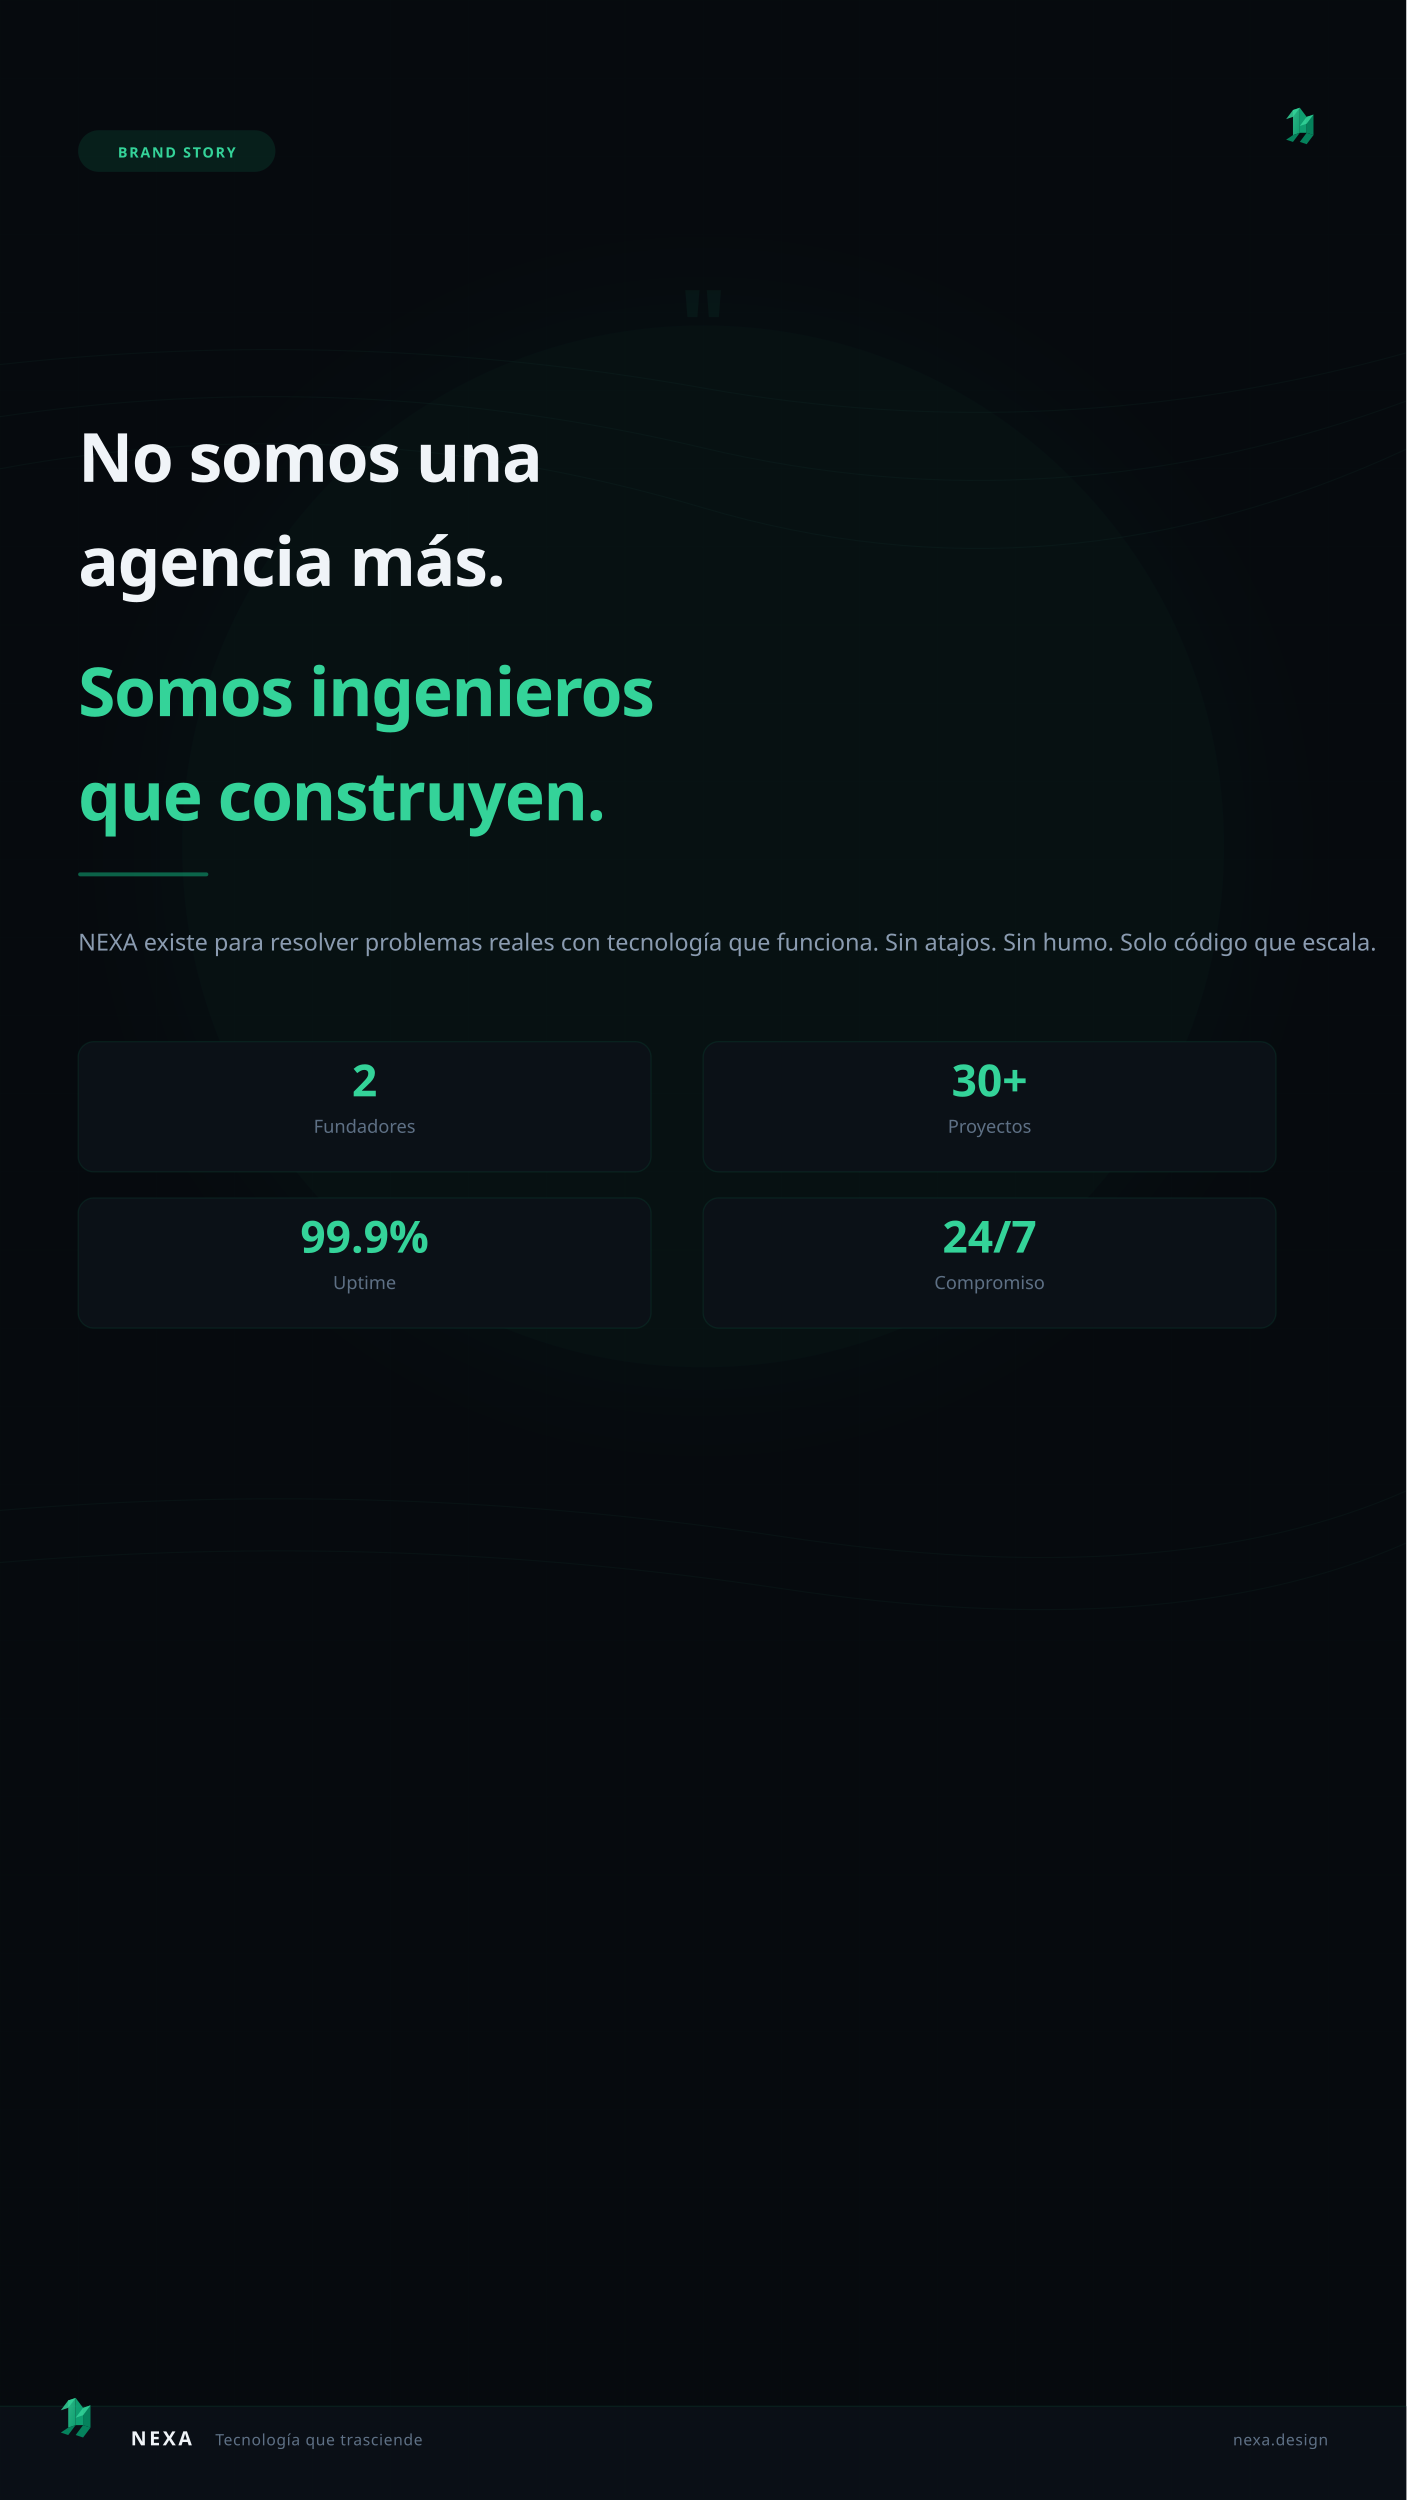
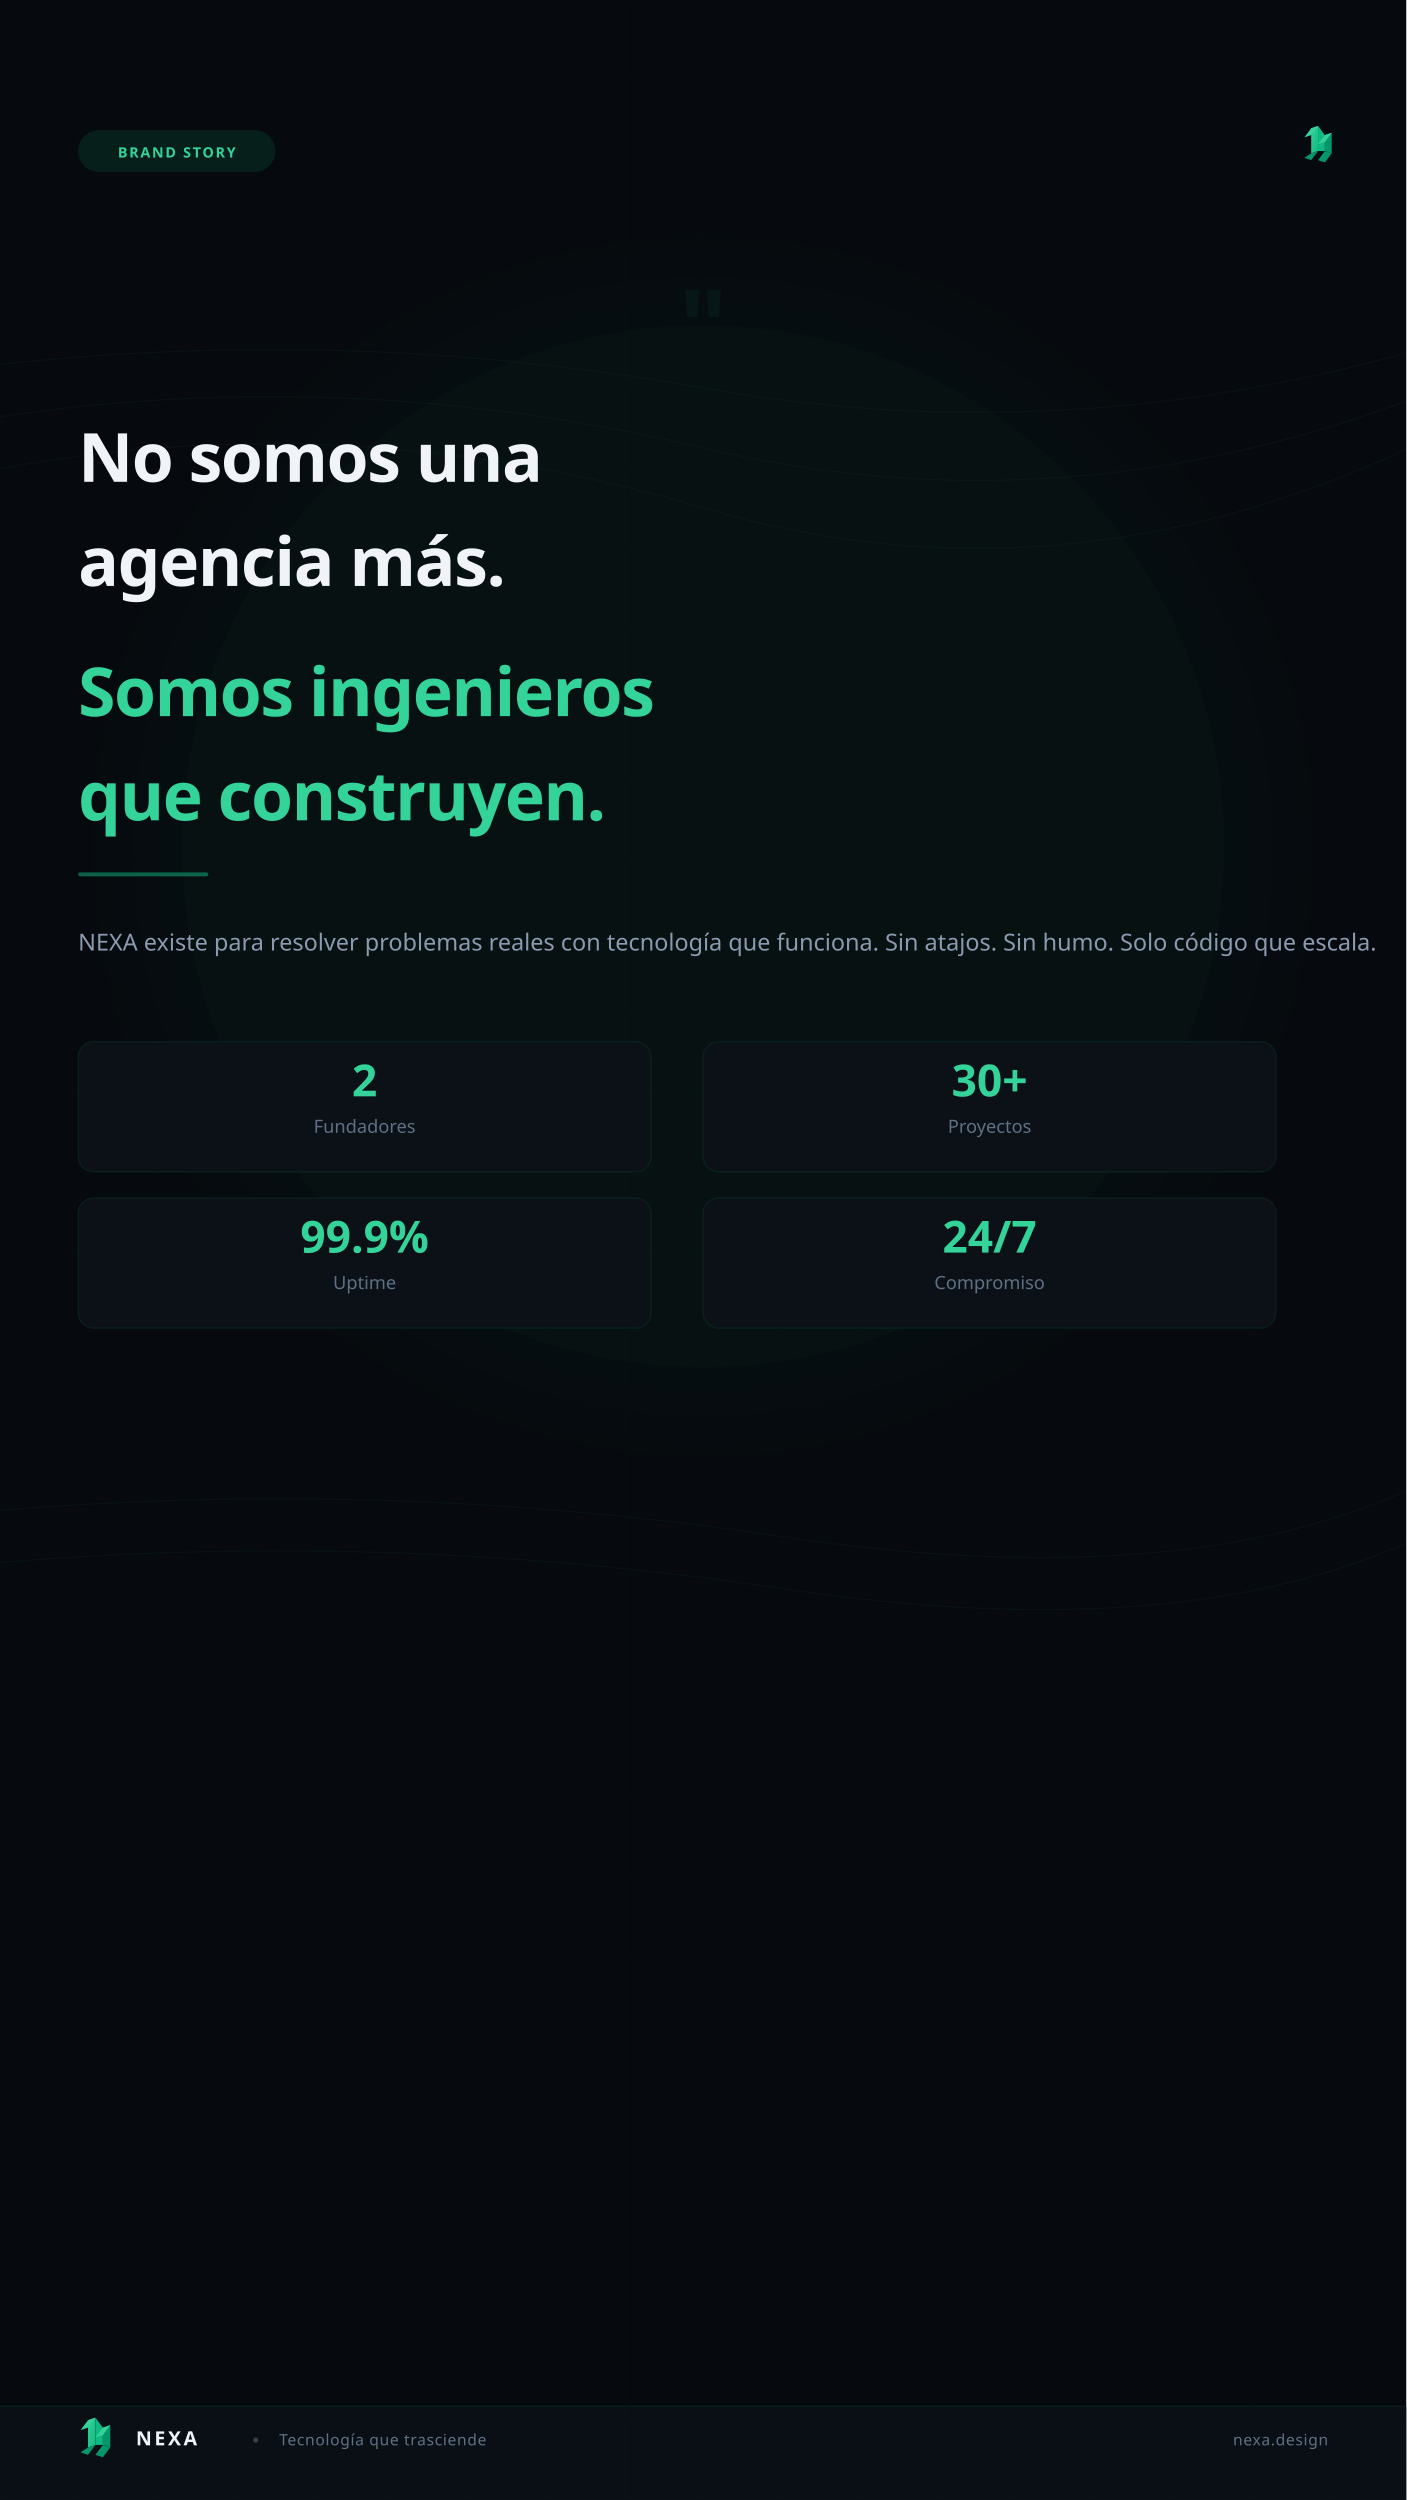
<svg xmlns="http://www.w3.org/2000/svg" width="1080" height="1920" viewBox="0 0 1080 1920">
  <rect width="1080" height="1920" fill="#060A0E" />
  <g opacity="0.015" stroke="#10B981" stroke-width="0.5" fill="none">
    <line x1="0" y1="0" x2="0" y2="1920" />
    <line x1="60" y1="0" x2="60" y2="1920" />
    <line x1="120" y1="0" x2="120" y2="1920" />
    <line x1="180" y1="0" x2="180" y2="1920" />
    <line x1="240" y1="0" x2="240" y2="1920" />
    <line x1="300" y1="0" x2="300" y2="1920" />
    <line x1="360" y1="0" x2="360" y2="1920" />
    <line x1="420" y1="0" x2="420" y2="1920" />
    <line x1="480" y1="0" x2="480" y2="1920" />
    <line x1="540" y1="0" x2="540" y2="1920" />
    <line x1="600" y1="0" x2="600" y2="1920" />
    <line x1="660" y1="0" x2="660" y2="1920" />
    <line x1="720" y1="0" x2="720" y2="1920" />
    <line x1="780" y1="0" x2="780" y2="1920" />
    <line x1="840" y1="0" x2="840" y2="1920" />
    <line x1="900" y1="0" x2="900" y2="1920" />
    <line x1="960" y1="0" x2="960" y2="1920" />
    <line x1="1020" y1="0" x2="1020" y2="1920" />
    <line x1="1080" y1="0" x2="1080" y2="1920" />
    <line x1="0" y1="0" x2="1080" y2="0" />
    <line x1="0" y1="60" x2="1080" y2="60" />
    <line x1="0" y1="120" x2="1080" y2="120" />
    <line x1="0" y1="180" x2="1080" y2="180" />
    <line x1="0" y1="240" x2="1080" y2="240" />
    <line x1="0" y1="300" x2="1080" y2="300" />
    <line x1="0" y1="360" x2="1080" y2="360" />
    <line x1="0" y1="420" x2="1080" y2="420" />
    <line x1="0" y1="480" x2="1080" y2="480" />
    <line x1="0" y1="540" x2="1080" y2="540" />
    <line x1="0" y1="600" x2="1080" y2="600" />
    <line x1="0" y1="660" x2="1080" y2="660" />
    <line x1="0" y1="720" x2="1080" y2="720" />
    <line x1="0" y1="780" x2="1080" y2="780" />
    <line x1="0" y1="840" x2="1080" y2="840" />
    <line x1="0" y1="900" x2="1080" y2="900" />
    <line x1="0" y1="960" x2="1080" y2="960" />
    <line x1="0" y1="1020" x2="1080" y2="1020" />
    <line x1="0" y1="1080" x2="1080" y2="1080" />
    <line x1="0" y1="1140" x2="1080" y2="1140" />
    <line x1="0" y1="1200" x2="1080" y2="1200" />
    <line x1="0" y1="1260" x2="1080" y2="1260" />
    <line x1="0" y1="1320" x2="1080" y2="1320" />
    <line x1="0" y1="1380" x2="1080" y2="1380" />
    <line x1="0" y1="1440" x2="1080" y2="1440" />
    <line x1="0" y1="1500" x2="1080" y2="1500" />
    <line x1="0" y1="1560" x2="1080" y2="1560" />
    <line x1="0" y1="1620" x2="1080" y2="1620" />
    <line x1="0" y1="1680" x2="1080" y2="1680" />
    <line x1="0" y1="1740" x2="1080" y2="1740" />
    <line x1="0" y1="1800" x2="1080" y2="1800" />
    <line x1="0" y1="1860" x2="1080" y2="1860" />
    <line x1="0" y1="1920" x2="1080" y2="1920" />
  </g>
  <g opacity="0.04" stroke="#34D399" stroke-width="0.8" fill="none">
    <path d="M0,280 Q270,250 540,298 T1080,271" />
    <path d="M0,320 Q270,280 540,344 T1080,308" />
    <path d="M0,360 Q270,310 540,390 T1080,345" />
    <path d="M0,1200 Q300,1175 600,1220 T1080,1185" />
    <path d="M0,1160 Q300,1135 600,1180 T1080,1145" />
  </g>
  <defs>
    <filter id="g">
      <feGaussianBlur stdDeviation="50" result="b" />
      <feMerge>
        <feMergeNode in="b" />
        <feMergeNode in="SourceGraphic" />
      </feMerge>
    </filter>
  </defs>
  <circle cx="540" cy="650" r="400" fill="#10B981" opacity="0.04" filter="url(#g)" />
  <g>
    <rect x="60" y="100" width="151.5" height="32" rx="16" fill="#10B981" opacity="0.12" />
    <text x="135.75" y="121" font-family="Syne, sans-serif" font-weight="700" font-size="11" fill="#34D399" text-anchor="middle" letter-spacing="0.12em">BRAND STORY</text>
  </g>
-   <g transform="translate(1000, 95) scale(0.35)">
+   <g transform="translate(1014, 109) scale(0.35)">
    <defs>
-       <linearGradient id="logoGrad" x1="0%" y1="0%" x2="100%" y2="100%">
+       <linearGradient id="grad1" x1="0%" y1="0%" x2="100%" y2="100%">
        <stop offset="0%" stop-color="#34D399" />
        <stop offset="100%" stop-color="#10B981" />
      </linearGradient>
    </defs>
-     <polygon points="-20,-30 -5,-35 -5,20 -20,25" fill="url(#logoGrad)" opacity="0.85" />
-     <polygon points="-20,-30 -5,-35 -20,-15 -35,-10" fill="#34D399" opacity="0.85" />
-     <polygon points="-20,25 -5,20 -20,40 -35,35" fill="#059669" opacity="0.85" />
-     <polygon points="-5,-35 10,-15 10,20 -5,20" fill="#10B981" opacity="0.85" />
-     <polygon points="10,-15 25,-20 25,25 10,20" fill="#059669" opacity="0.85" />
-     <polygon points="10,-15 25,-20 10,0 -5,5" fill="#34D399" opacity="0.85" />
-     <polygon points="10,20 25,25 10,45 -5,40" fill="#059669" opacity="0.85" />
+     <polygon points="-20,-30 -5,-35 -5,20 -20,25" fill="url(#grad1)" />
+     <polygon points="-20,-30 -5,-35 -20,-15 -35,-10" fill="#34D399" />
+     <polygon points="-20,25 -5,20 -20,40 -35,35" fill="#059669" />
+     <polygon points="-5,-35 10,-15 10,20 -5,20" fill="#10B981" />
+     <polygon points="10,-15 25,-20 25,25 10,20" fill="#059669" />
+     <polygon points="10,-15 25,-20 10,0 -5,5" fill="#34D399" />
+     <polygon points="10,20 25,25 10,45 -5,40" fill="#059669" />
  </g>
  <text x="540" y="280" font-family="Syne, sans-serif" font-weight="800" font-size="80" fill="#10B981" opacity="0.06" text-anchor="middle">"</text>
  <text x="60" y="370" font-family="Syne, sans-serif" font-weight="800" font-size="52" fill="#F0F4F8" letter-spacing="-0.02em">No somos una</text>
  <text x="60" y="450" font-family="Syne, sans-serif" font-weight="800" font-size="52" fill="#F0F4F8" letter-spacing="-0.02em">agencia más.</text>
  <text x="60" y="550" font-family="Syne, sans-serif" font-weight="800" font-size="52" fill="#34D399" letter-spacing="-0.02em">Somos ingenieros</text>
  <text x="60" y="630" font-family="Syne, sans-serif" font-weight="800" font-size="52" fill="#34D399" letter-spacing="-0.02em">que construyen.</text>
  <rect x="60" y="670" width="100" height="3" rx="1.5" fill="#10B981" opacity="0.5" />
  <text x="60" y="730" font-family="DM Sans, sans-serif" font-weight="400" font-size="18" fill="#8A9BB0">NEXA existe para resolver problemas reales con tecnología que funciona. Sin atajos. Sin humo. Solo código que escala.</text>
  <g transform="translate(60, 800)">
    <g transform="translate(0, 0)">
      <rect x="0" y="0" width="440" height="100" rx="12" fill="#0B1117" stroke="#10B981" stroke-opacity="0.1" stroke-width="1" />
      <text x="220" y="42" font-family="Syne, sans-serif" font-weight="800" font-size="34" fill="#34D399" text-anchor="middle">2</text>
      <text x="220" y="70" font-family="DM Sans, sans-serif" font-weight="400" font-size="14" fill="#5E7085" text-anchor="middle">Fundadores</text>
    </g>
    <g transform="translate(480, 0)">
      <rect x="0" y="0" width="440" height="100" rx="12" fill="#0B1117" stroke="#10B981" stroke-opacity="0.1" stroke-width="1" />
      <text x="220" y="42" font-family="Syne, sans-serif" font-weight="800" font-size="34" fill="#34D399" text-anchor="middle">30+</text>
      <text x="220" y="70" font-family="DM Sans, sans-serif" font-weight="400" font-size="14" fill="#5E7085" text-anchor="middle">Proyectos</text>
    </g>
    <g transform="translate(0, 120)">
      <rect x="0" y="0" width="440" height="100" rx="12" fill="#0B1117" stroke="#10B981" stroke-opacity="0.1" stroke-width="1" />
      <text x="220" y="42" font-family="Syne, sans-serif" font-weight="800" font-size="34" fill="#34D399" text-anchor="middle">99.9%</text>
      <text x="220" y="70" font-family="DM Sans, sans-serif" font-weight="400" font-size="14" fill="#5E7085" text-anchor="middle">Uptime</text>
    </g>
    <g transform="translate(480, 120)">
      <rect x="0" y="0" width="440" height="100" rx="12" fill="#0B1117" stroke="#10B981" stroke-opacity="0.1" stroke-width="1" />
      <text x="220" y="42" font-family="Syne, sans-serif" font-weight="800" font-size="34" fill="#34D399" text-anchor="middle">24/7</text>
      <text x="220" y="70" font-family="DM Sans, sans-serif" font-weight="400" font-size="14" fill="#5E7085" text-anchor="middle">Compromiso</text>
    </g>
  </g>
  <g>
    <rect x="0" y="1848" width="1080" height="72" fill="#0B1117" opacity="0.85" />
    <line x1="0" y1="1848" x2="1080" y2="1848" stroke="#10B981" stroke-opacity="0.1" stroke-width="1" />
    <g transform="translate(60, 1872)">
-       <g transform="translate(0, -17.1) scale(0.38)">
+       <g transform="translate(15.2, -1.9) scale(0.38)">
        <defs>
-           <linearGradient id="logoGrad" x1="0%" y1="0%" x2="100%" y2="100%">
+           <linearGradient id="grad1" x1="0%" y1="0%" x2="100%" y2="100%">
            <stop offset="0%" stop-color="#34D399" />
            <stop offset="100%" stop-color="#10B981" />
          </linearGradient>
        </defs>
-         <polygon points="-20,-30 -5,-35 -5,20 -20,25" fill="url(#logoGrad)" opacity="0.85" />
-         <polygon points="-20,-30 -5,-35 -20,-15 -35,-10" fill="#34D399" opacity="0.85" />
-         <polygon points="-20,25 -5,20 -20,40 -35,35" fill="#059669" opacity="0.85" />
-         <polygon points="-5,-35 10,-15 10,20 -5,20" fill="#10B981" opacity="0.85" />
-         <polygon points="10,-15 25,-20 25,25 10,20" fill="#059669" opacity="0.85" />
-         <polygon points="10,-15 25,-20 10,0 -5,5" fill="#34D399" opacity="0.85" />
-         <polygon points="10,20 25,25 10,45 -5,40" fill="#059669" opacity="0.85" />
+         <polygon points="-20,-30 -5,-35 -5,20 -20,25" fill="url(#grad1)" />
+         <polygon points="-20,-30 -5,-35 -20,-15 -35,-10" fill="#34D399" />
+         <polygon points="-20,25 -5,20 -20,40 -35,35" fill="#059669" />
+         <polygon points="-5,-35 10,-15 10,20 -5,20" fill="#10B981" />
+         <polygon points="10,-15 25,-20 25,25 10,20" fill="#059669" />
+         <polygon points="10,-15 25,-20 10,0 -5,5" fill="#34D399" />
+         <polygon points="10,20 25,25 10,45 -5,40" fill="#059669" />
      </g>
-       <text x="40.4" y="6" font-family="Syne, sans-serif" font-weight="800" font-size="15" fill="#F0F4F8" letter-spacing="2">NEXA</text>
-       <text x="105.4" y="6" font-family="DM Sans, sans-serif" font-weight="400" font-size="12" fill="#5E7085" letter-spacing="0.5">Tecnología que trasciende</text>
+       <text x="44.4" y="6" font-family="Syne, sans-serif" font-weight="800" font-size="15" fill="#F0F4F8" letter-spacing="2">NEXA</text>
+       <circle cx="136.4" cy="2" r="2" fill="#5E7085" opacity="0.5" />
+       <text x="154.4" y="6" font-family="DM Sans, sans-serif" font-weight="400" font-size="12" fill="#5E7085" letter-spacing="0.5">Tecnología que trasciende</text>
    </g>
    <text x="1020" y="1878" font-family="DM Sans, sans-serif" font-size="12" fill="#5E7085" text-anchor="end" letter-spacing="0.5">nexa.design</text>
  </g>
</svg>
